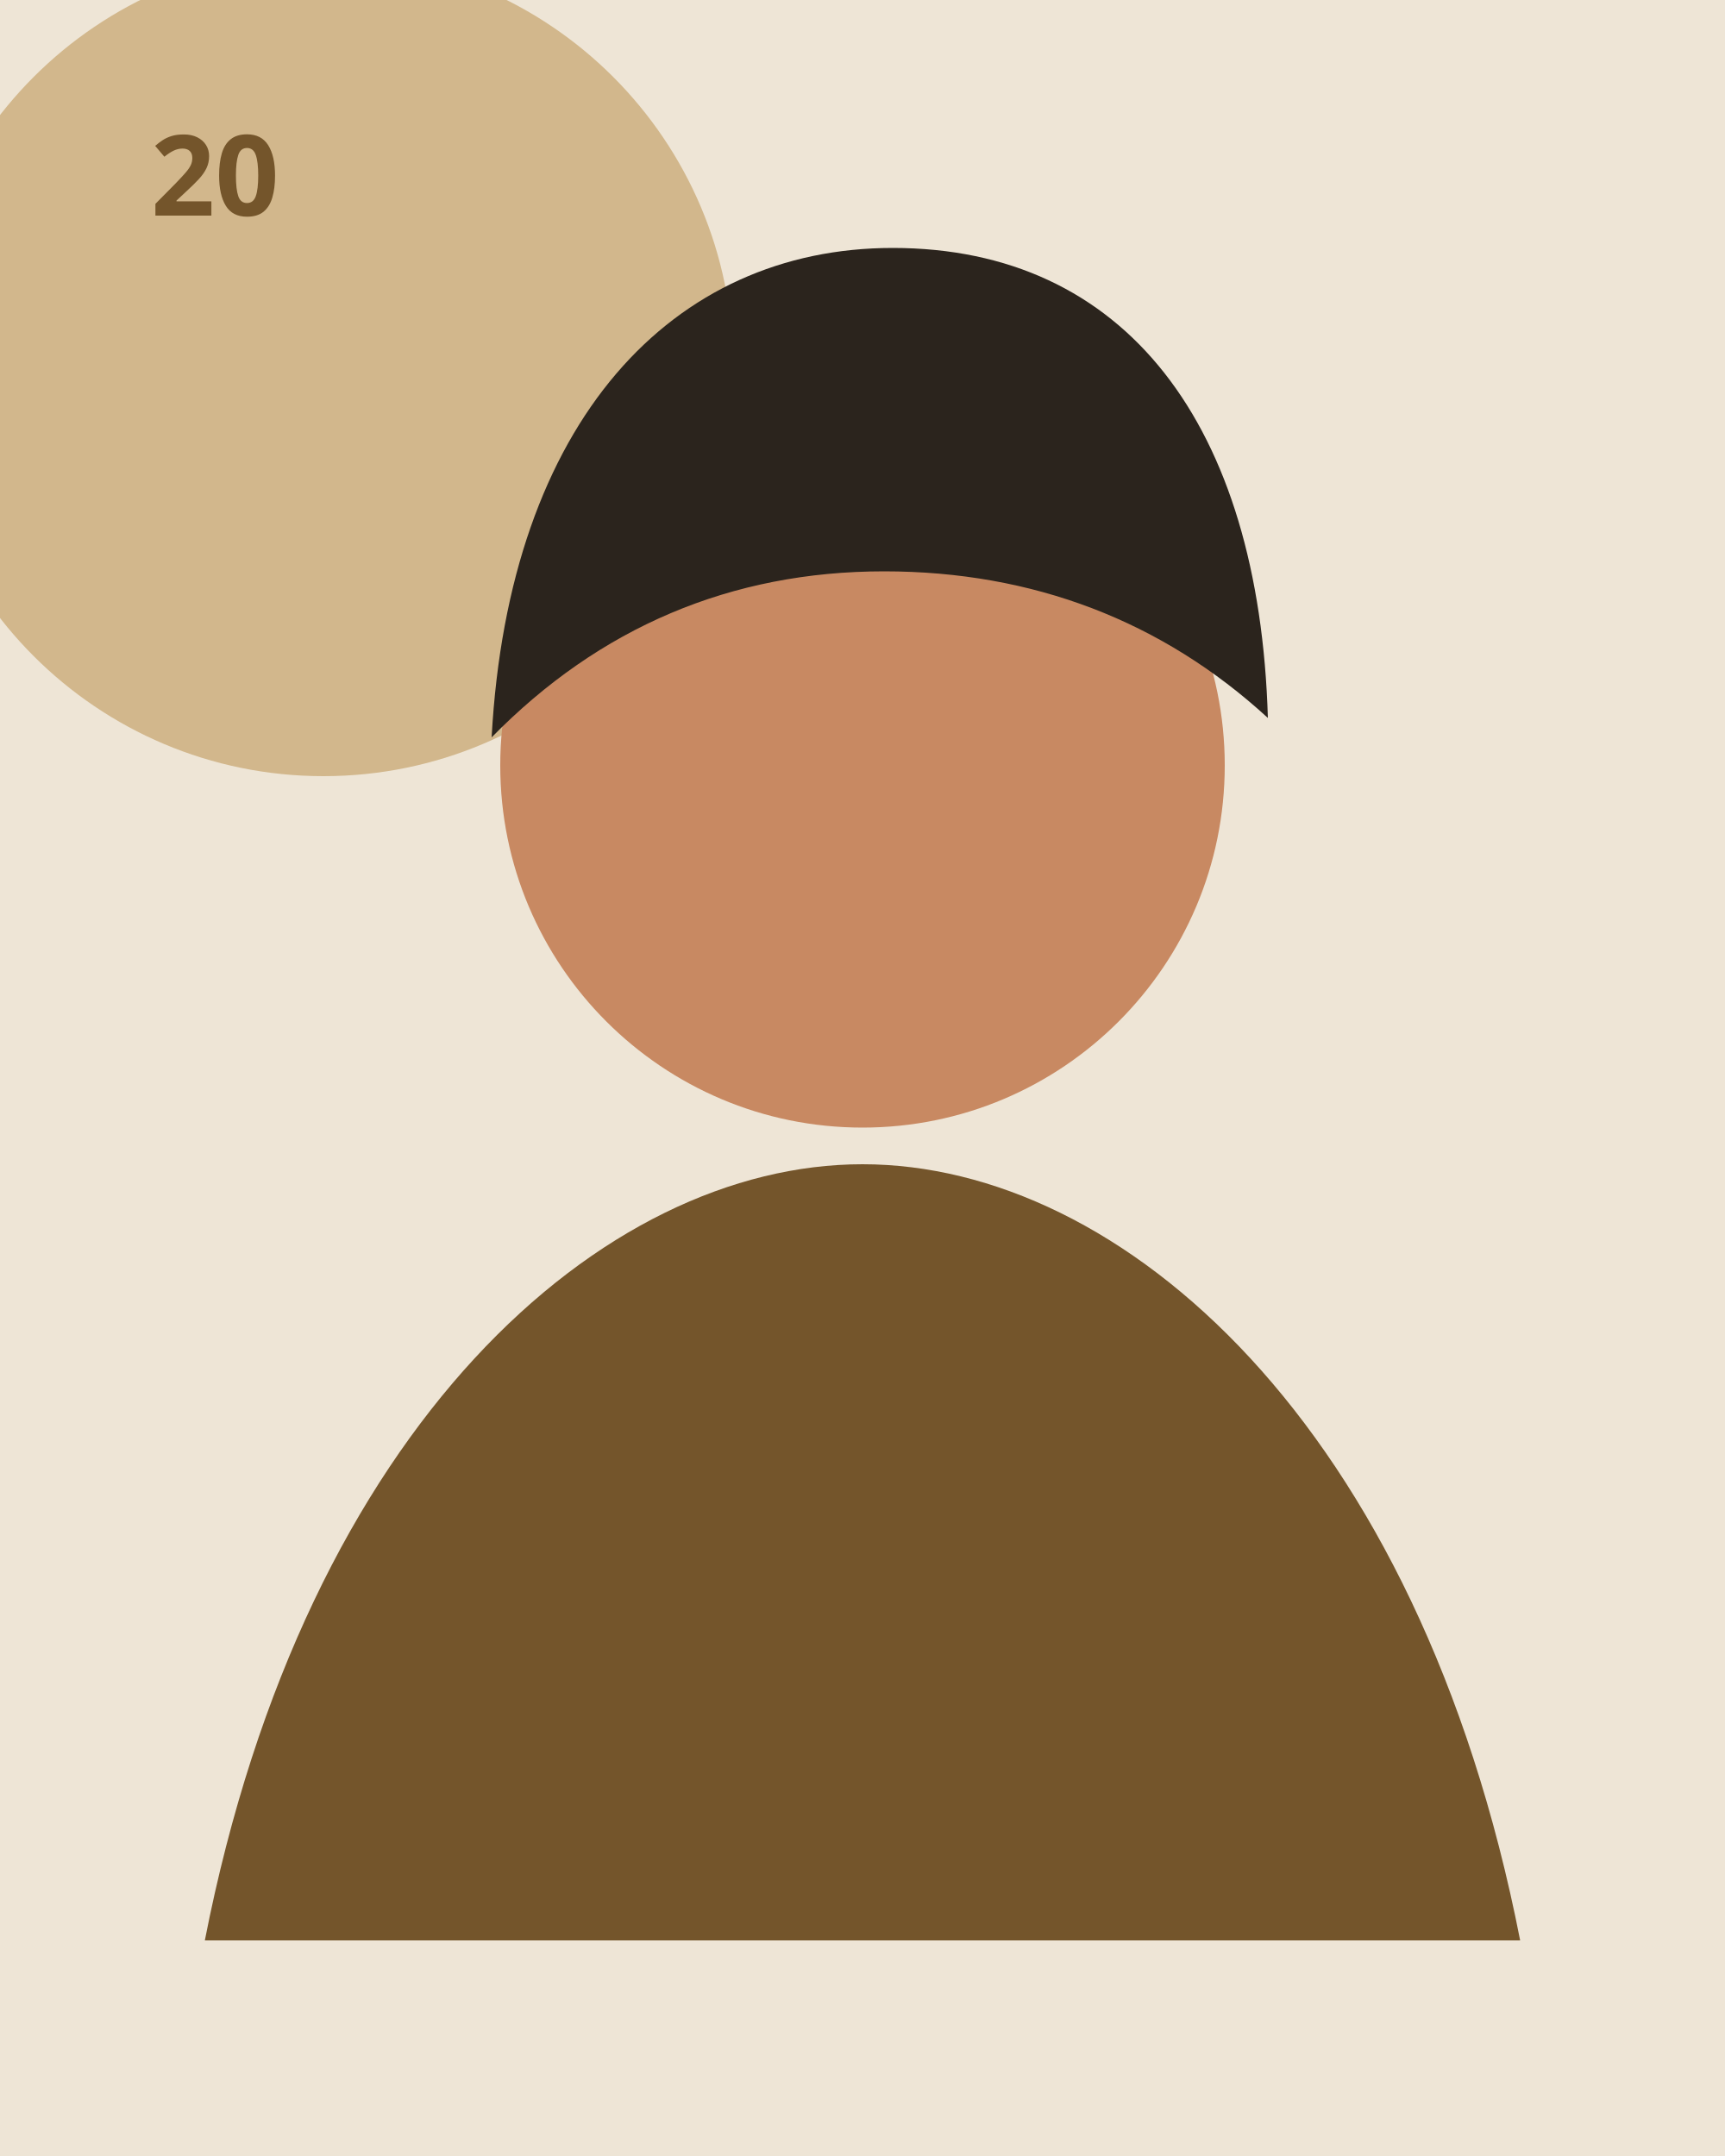
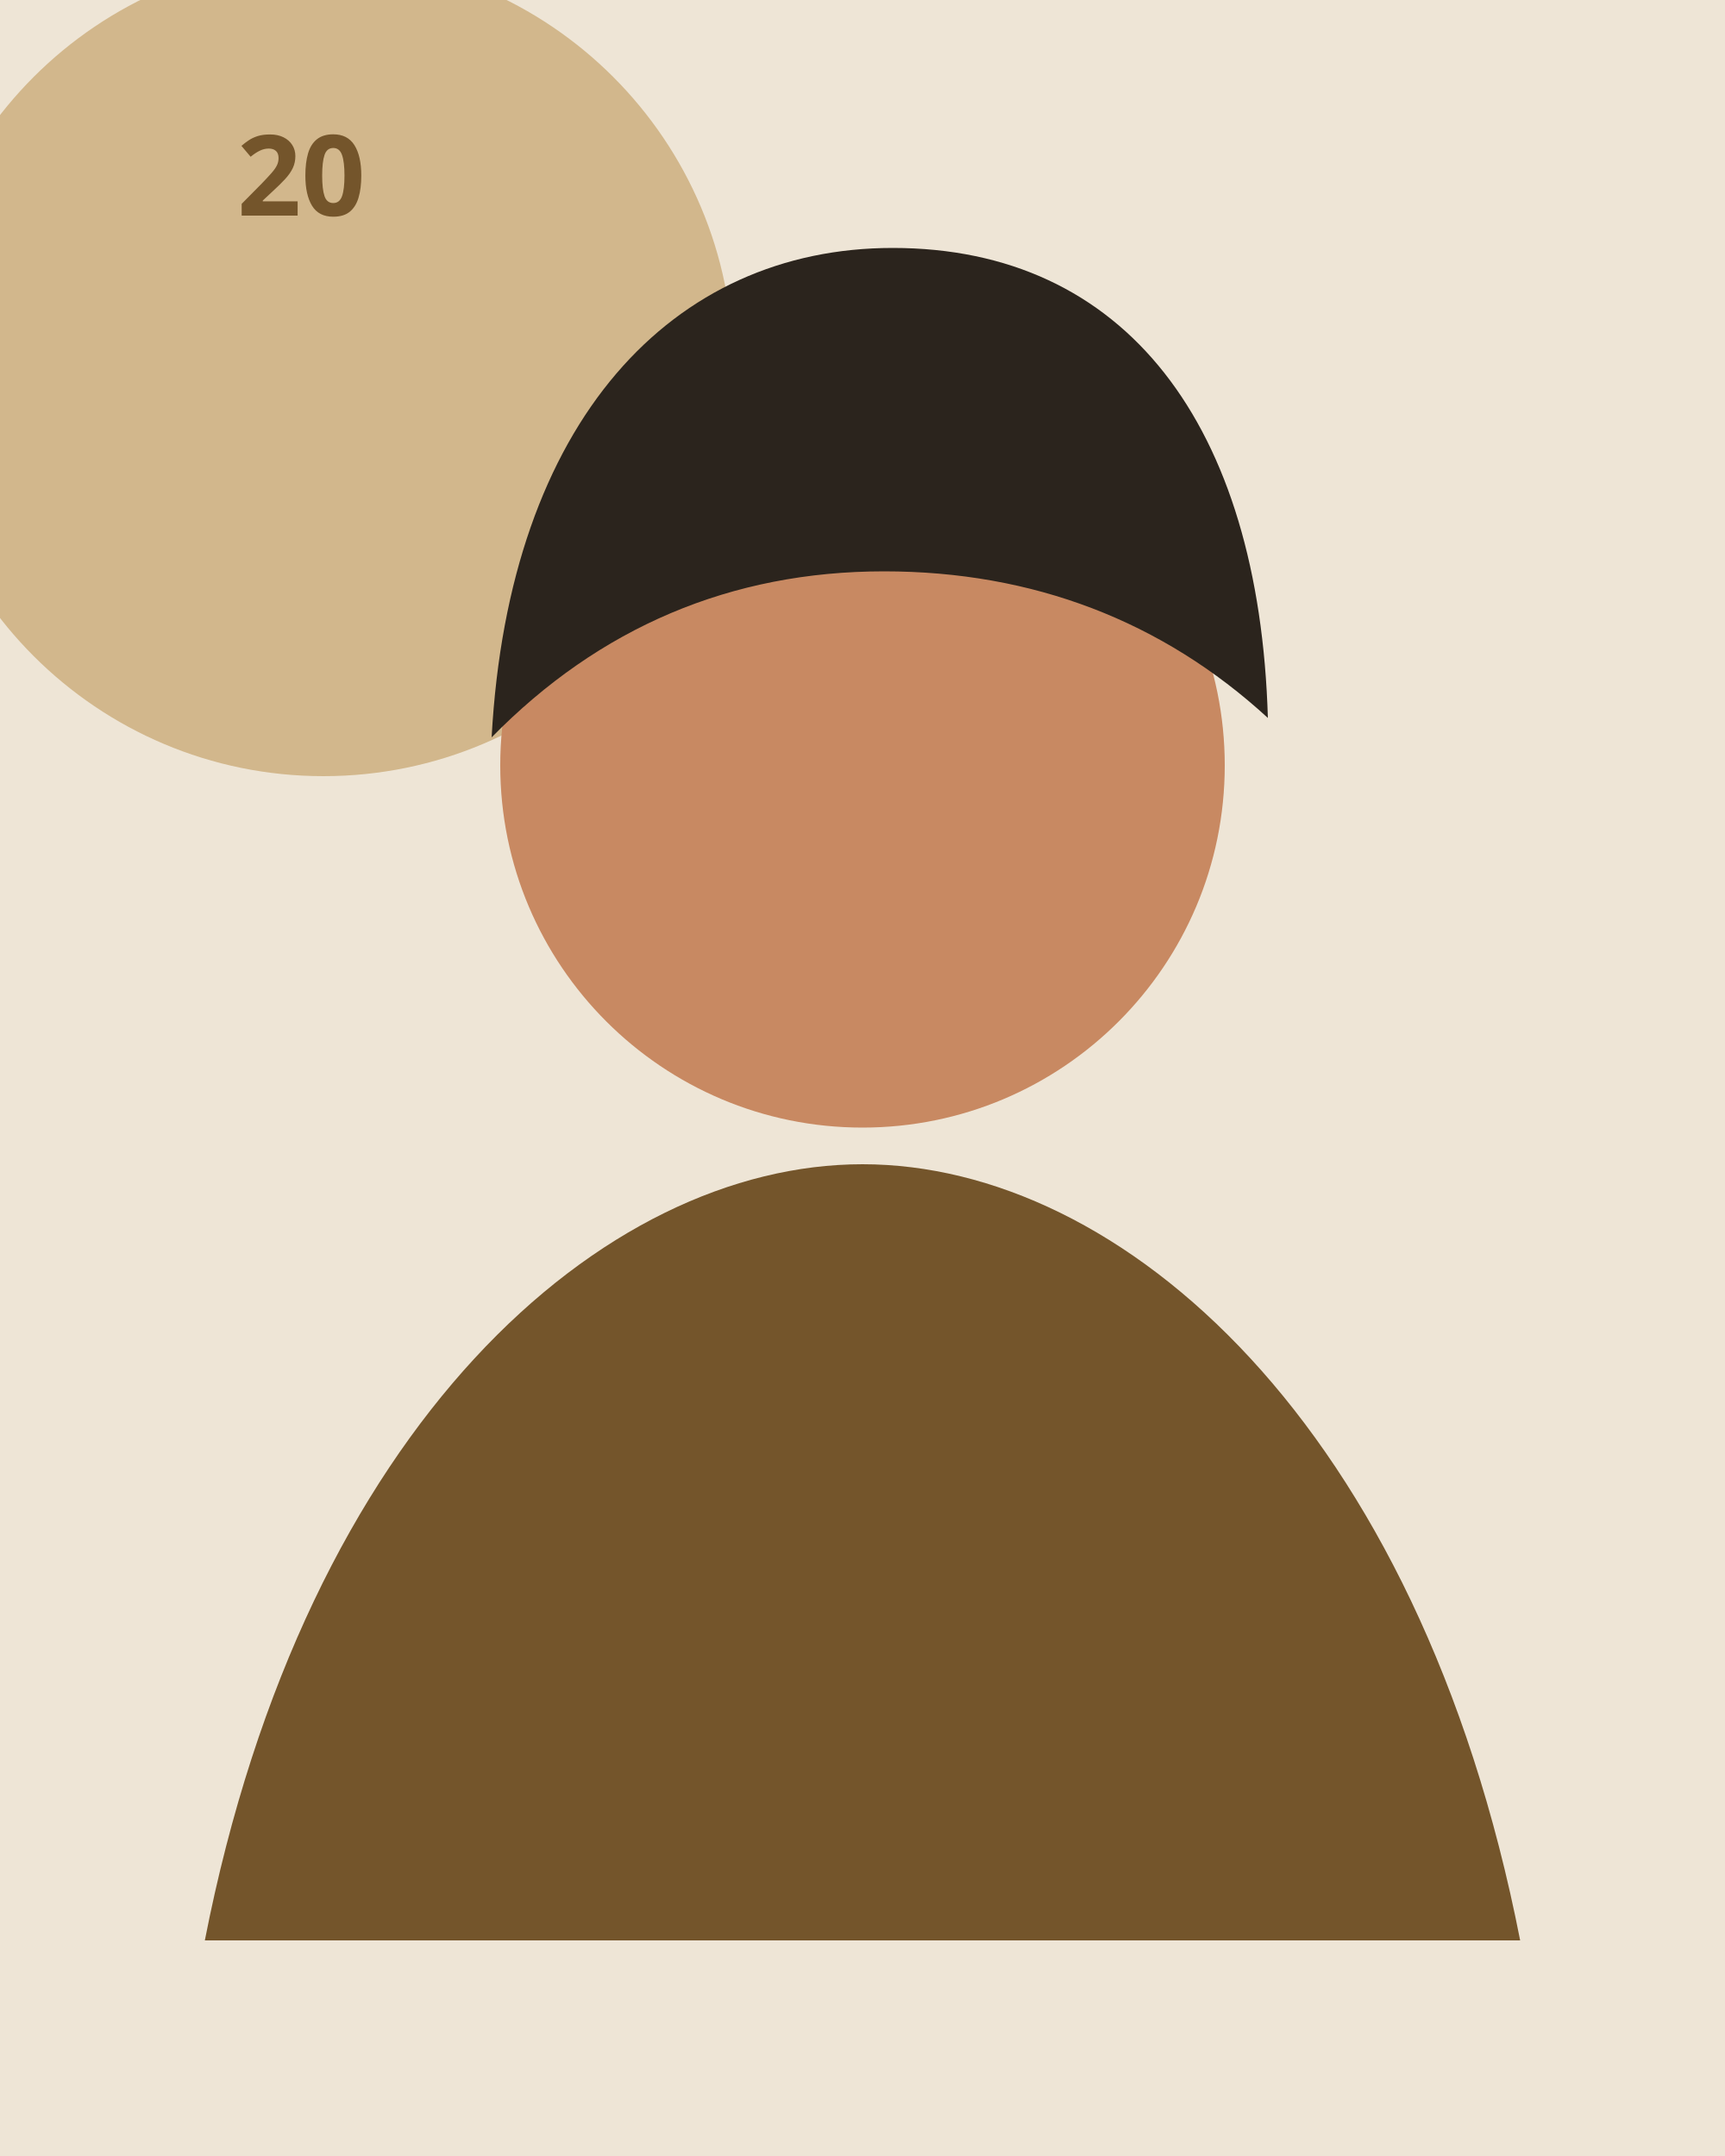
<svg xmlns="http://www.w3.org/2000/svg" viewBox="0 0 800 1000" role="img" aria-labelledby="title">
  <rect width="800" height="1000" fill="#eee5d6" />
  <circle cx="150" cy="170" r="190" fill="#d2b78c" />
  <path d="M95 900c47-240 185-360 305-360s258 120 305 360" fill="#74552b" />
  <circle cx="400" cy="355" r="168" fill="#c88962" />
  <path d="M228 342c8-147 84-227 186-227 108 0 170 82 174 218-49-45-109-68-178-68-71 0-132 26-182 77z" fill="#2b241d" />
-   <text x="70" y="100" fill="#74552b" font-family="sans-serif" font-size="52" font-weight="700">20</text>
+   <text x="110" y="100" fill="#74552b" font-family="sans-serif" font-size="52" font-weight="700">20</text>
</svg>
